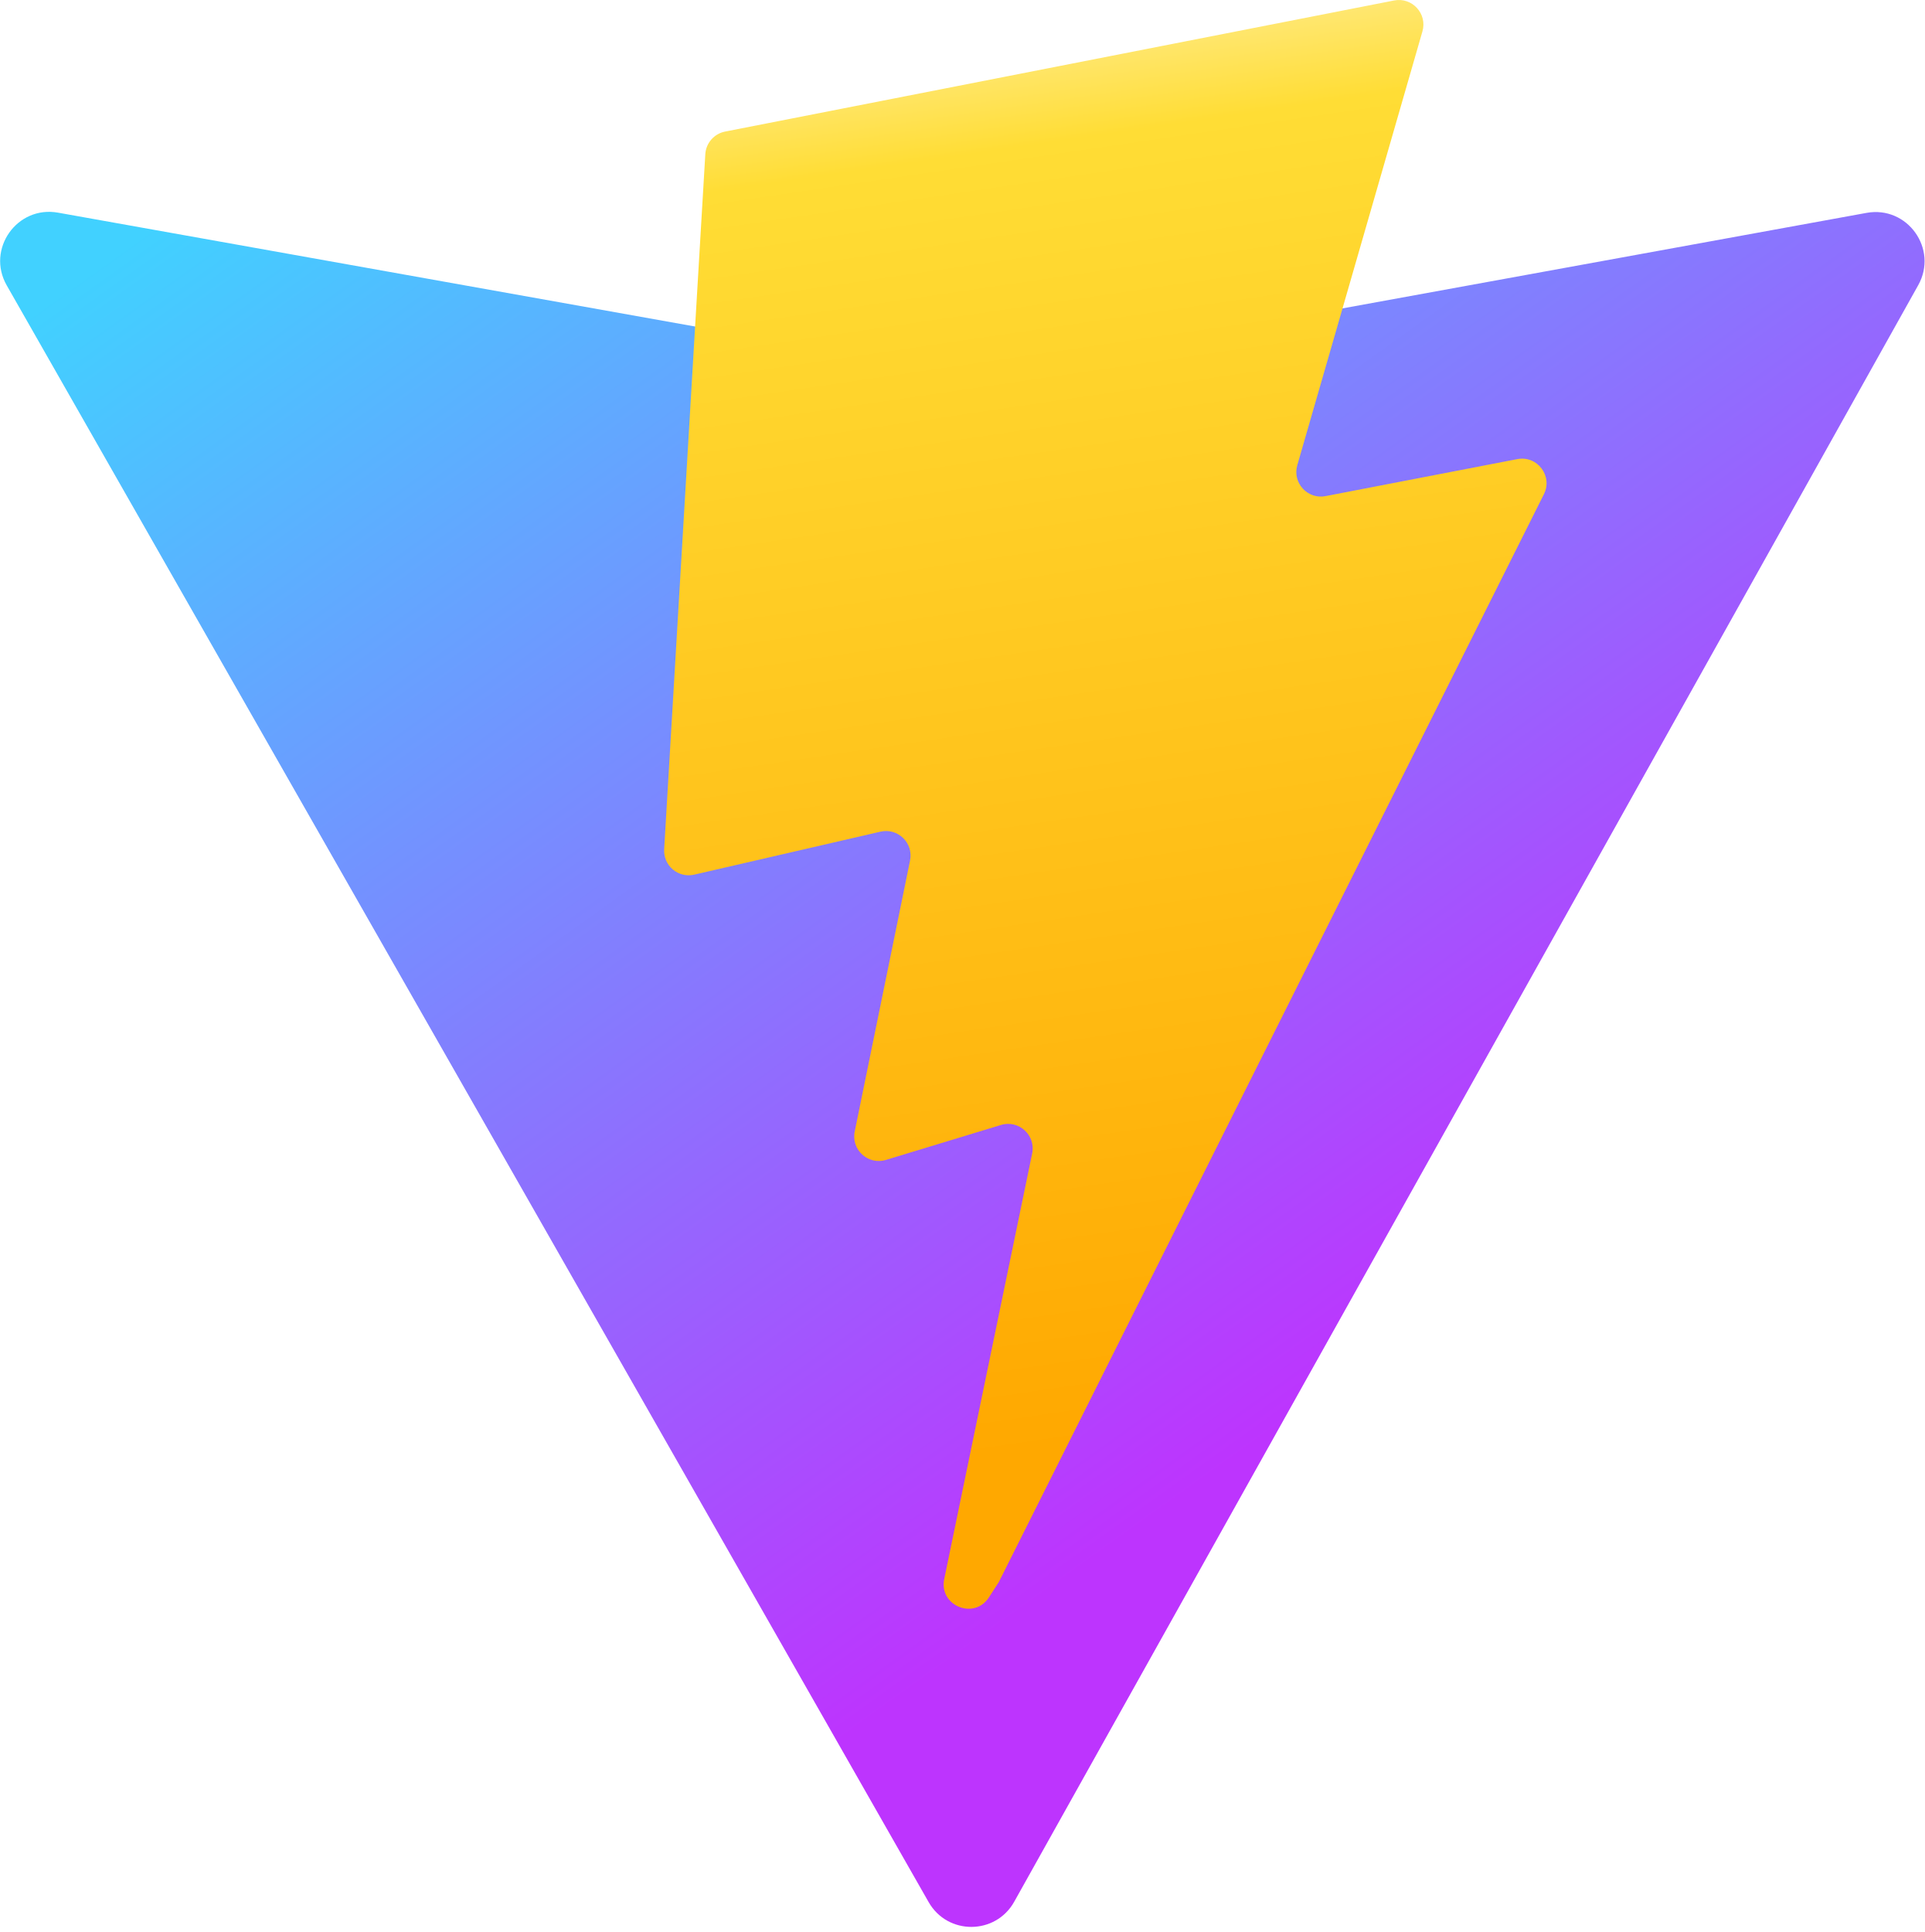
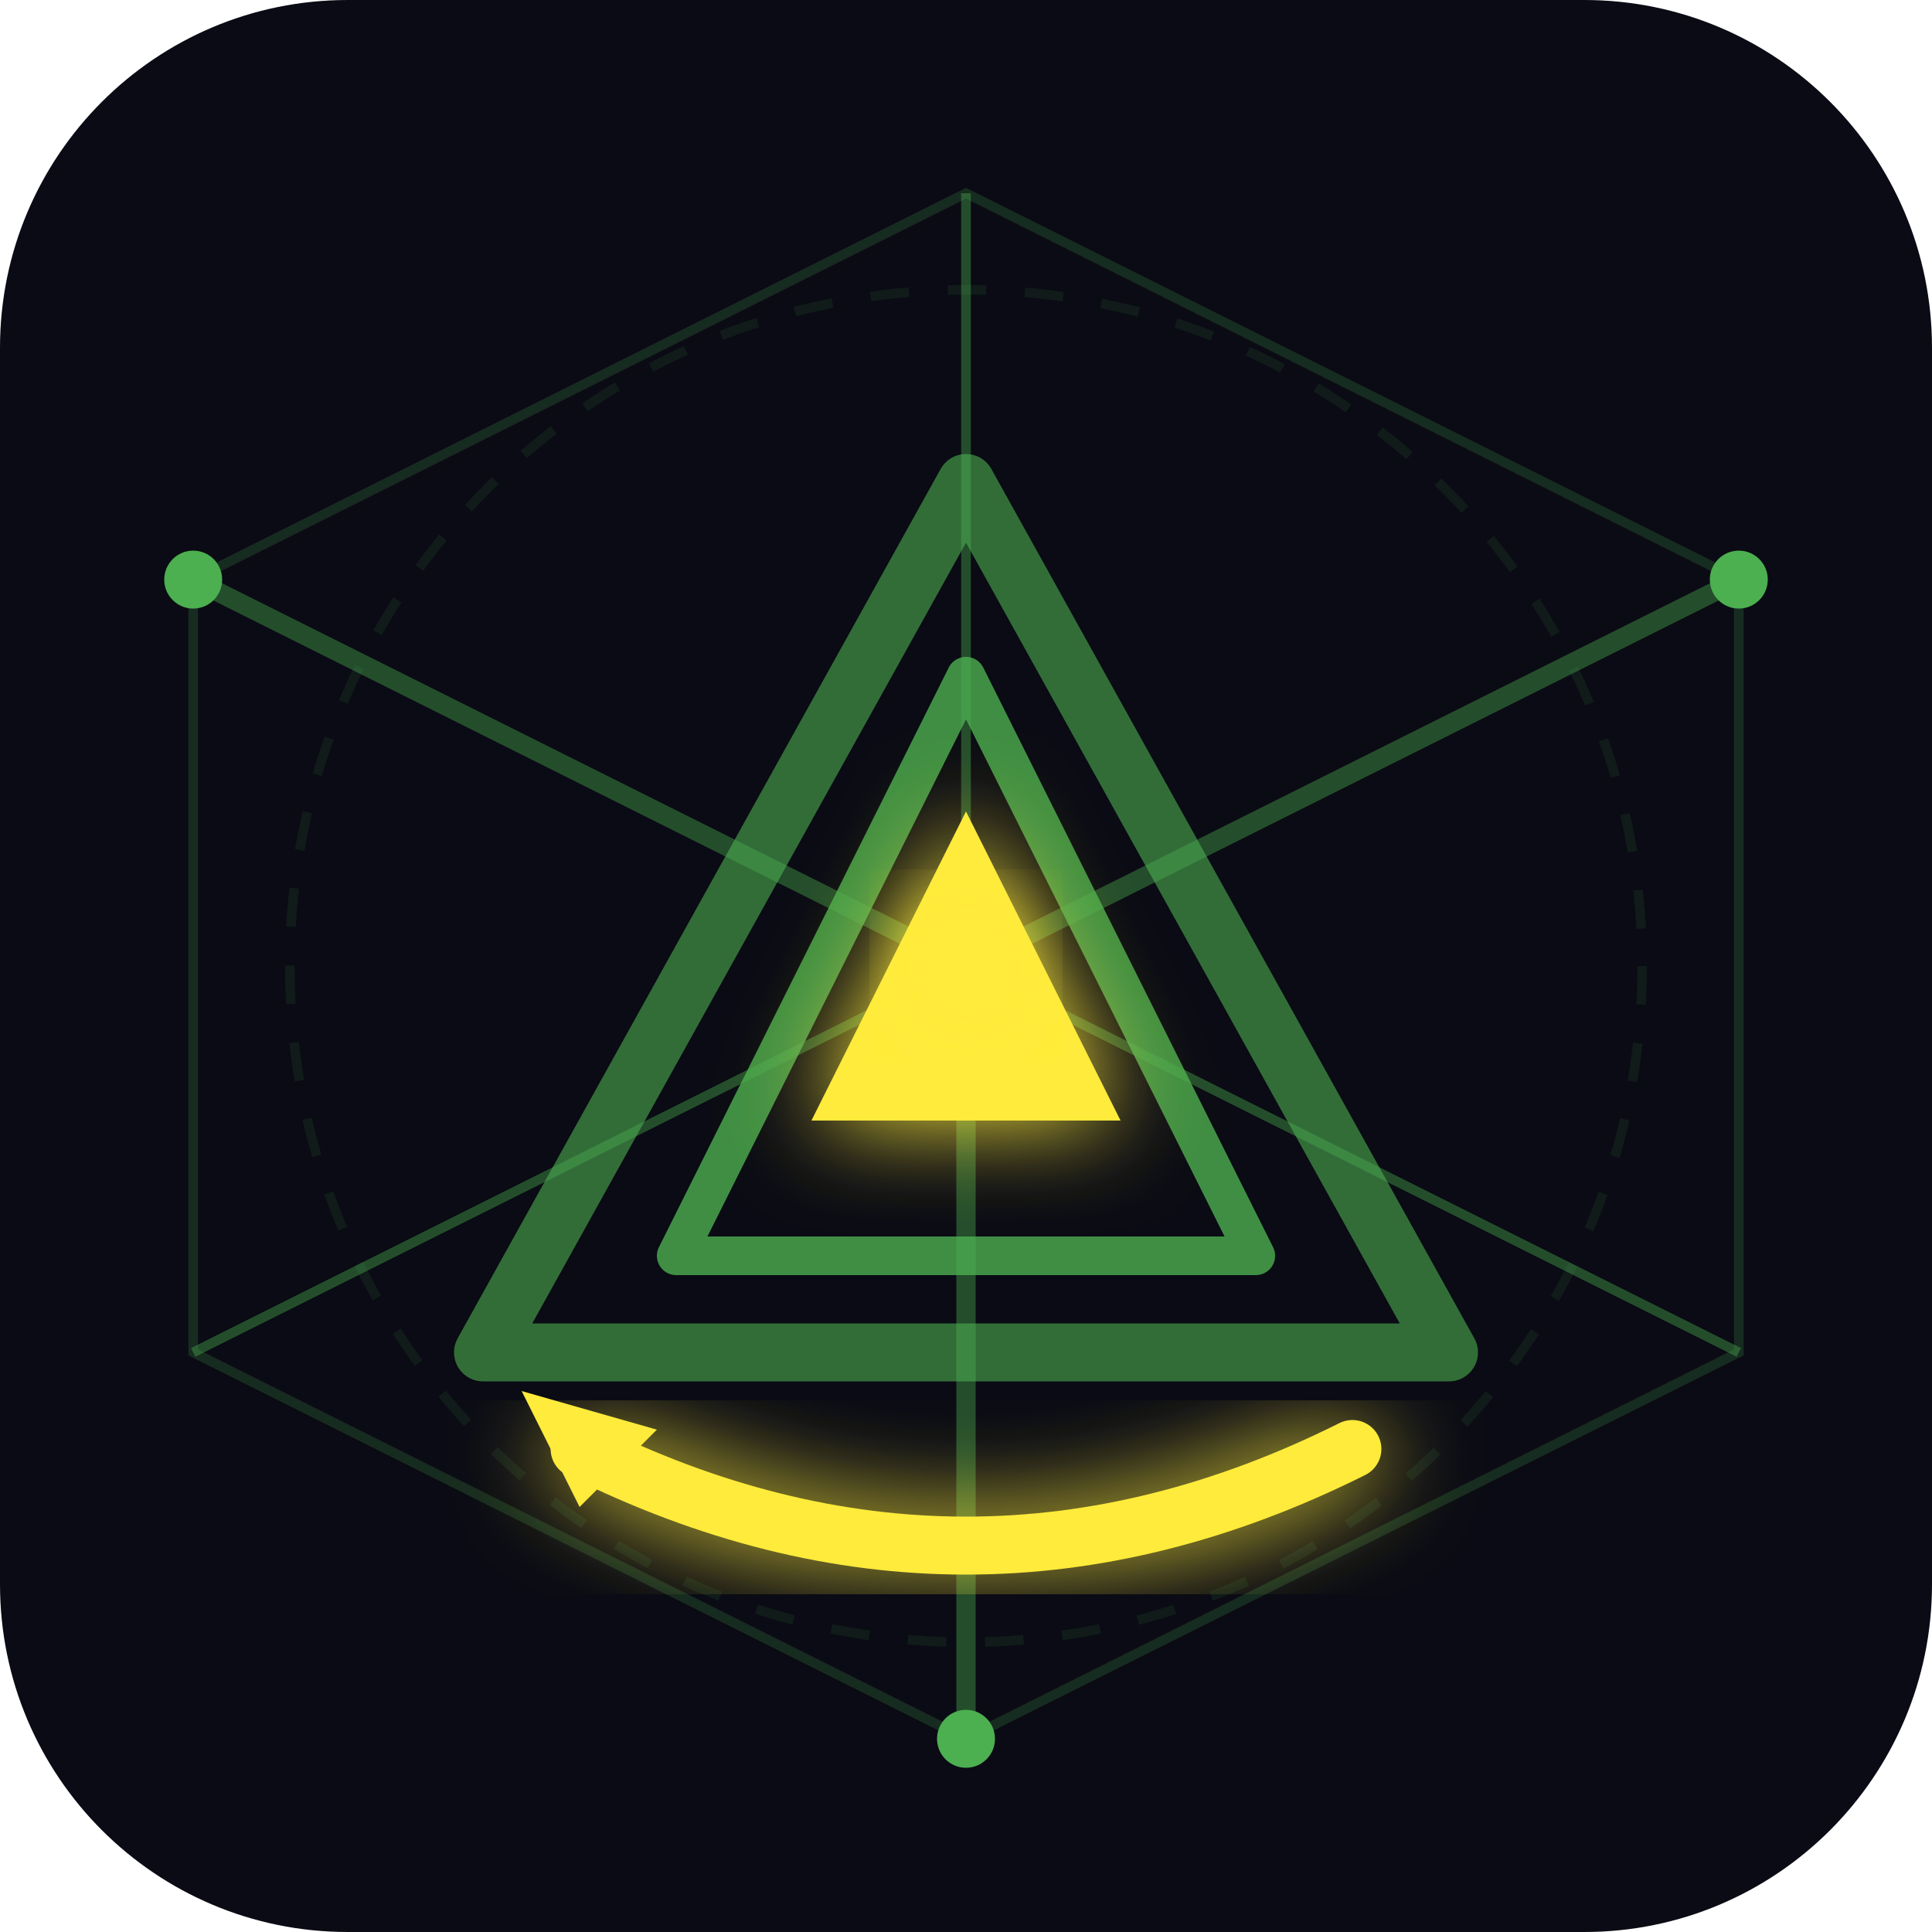
- <svg xmlns="http://www.w3.org/2000/svg" aria-hidden="true" role="img" class="iconify iconify--logos" width="31.88" height="32" preserveAspectRatio="xMidYMid meet" viewBox="0 0 256 257">
+ <svg xmlns="http://www.w3.org/2000/svg" viewBox="0 0 100 100">
  <defs>
-     <linearGradient id="IconifyId1813088fe1fbc01fb466" x1="-.828%" x2="57.636%" y1="7.652%" y2="78.411%">
-       <stop offset="0%" stop-color="#41D1FF" />
-       <stop offset="100%" stop-color="#BD34FE" />
-     </linearGradient>
-     <linearGradient id="IconifyId1813088fe1fbc01fb467" x1="43.376%" x2="50.316%" y1="2.242%" y2="89.03%">
-       <stop offset="0%" stop-color="#FFEA83" />
-       <stop offset="8.333%" stop-color="#FFDD35" />
-       <stop offset="100%" stop-color="#FFA800" />
+     <filter id="singularity-glow" x="-50%" y="-50%" width="200%" height="200%">
+       <feGaussianBlur stdDeviation="2.5" result="blur" />
+       <feComposite in="SourceGraphic" in2="blur" operator="over" />
+     </filter>
+     <linearGradient id="matrix-grad" x1="0%" y1="0%" x2="100%" y2="100%">
+       <stop offset="0%" style="stop-color:#4CAF50;stop-opacity:1" />
+       <stop offset="100%" style="stop-color:#FFEB3B;stop-opacity:1" />
    </linearGradient>
  </defs>
-   <path fill="url(#IconifyId1813088fe1fbc01fb466)" d="M255.153 37.938L134.897 252.976c-2.483 4.44-8.862 4.466-11.382.048L.875 37.958c-2.746-4.814 1.371-10.646 6.827-9.67l120.385 21.517a6.537 6.537 0 0 0 2.322-.004l117.867-21.483c5.438-.991 9.574 4.796 6.877 9.62Z" />
-   <path fill="url(#IconifyId1813088fe1fbc01fb467)" d="M185.432.063L96.44 17.501a3.268 3.268 0 0 0-2.634 3.014l-5.474 92.456a3.268 3.268 0 0 0 3.997 3.378l24.777-5.718c2.318-.535 4.413 1.507 3.936 3.838l-7.361 36.047c-.495 2.426 1.782 4.5 4.151 3.78l15.304-4.649c2.372-.72 4.652 1.36 4.15 3.788l-11.698 56.621c-.732 3.542 3.979 5.473 5.943 2.437l1.313-2.028l72.516-144.72c1.215-2.423-.88-5.186-3.54-4.672l-25.505 4.922c-2.396.462-4.435-1.77-3.759-4.114l16.646-57.705c.677-2.35-1.37-4.583-3.769-4.113Z" />
+   <rect width="100" height="100" rx="18" fill="#0a0b14" />
+   <path d="M50 10 L90 30 V70 L50 90 L10 70 V30 Z" fill="none" stroke="#4CAF50" stroke-width="0.5" opacity="0.2" />
+   <circle cx="50" cy="50" r="35" fill="none" stroke="#4CAF50" stroke-width="0.5" stroke-dasharray="2 2" opacity="0.1" />
+   <g opacity="0.4">
+     <line x1="10" y1="30" x2="50" y2="50" stroke="#4CAF50" stroke-width="1" />
+     <line x1="90" y1="30" x2="50" y2="50" stroke="#4CAF50" stroke-width="1" />
+     <line x1="50" y1="90" x2="50" y2="50" stroke="#4CAF50" stroke-width="1" />
+     <line x1="10" y1="70" x2="50" y2="50" stroke="#4CAF50" stroke-width="0.5" />
+     <line x1="90" y1="70" x2="50" y2="50" stroke="#4CAF50" stroke-width="0.5" />
+     <line x1="50" y1="10" x2="50" y2="50" stroke="#4CAF50" stroke-width="0.5" />
+   </g>
+   <path d="M50 25 L75 70 H25 Z" fill="none" stroke="#4CAF50" stroke-width="3" stroke-linejoin="round" opacity="0.6" />
+   <path d="M50 35 L65 65 H35 Z" fill="none" stroke="#4CAF50" stroke-width="2" stroke-linejoin="round" opacity="0.8">
+     <animate attributeName="stroke-dasharray" values="0,100;100,0" dur="4s" repeatCount="indefinite" />
+   </path>
+   <path d="M50 42 L58 58 H42 Z" fill="#FFEB3B" filter="url(#singularity-glow)">
+     <animate attributeName="opacity" values="1;0.5;1" dur="2s" repeatCount="indefinite" />
+   </path>
+   <path d="M30 75 Q50 85 70 75" fill="none" stroke="#FFEB3B" stroke-width="3" stroke-linecap="round" filter="url(#singularity-glow)" />
+   <path d="M27 72 L30 78 L34 74 Z" fill="#FFEB3B" />
+   <circle cx="10" cy="30" r="1.5" fill="#4CAF50" />
+   <circle cx="90" cy="30" r="1.5" fill="#4CAF50" />
+   <circle cx="50" cy="90" r="1.5" fill="#4CAF50" />
+   <circle cx="50" cy="50" r="2.5" fill="#FFEB3B" filter="url(#singularity-glow)" />
</svg>
